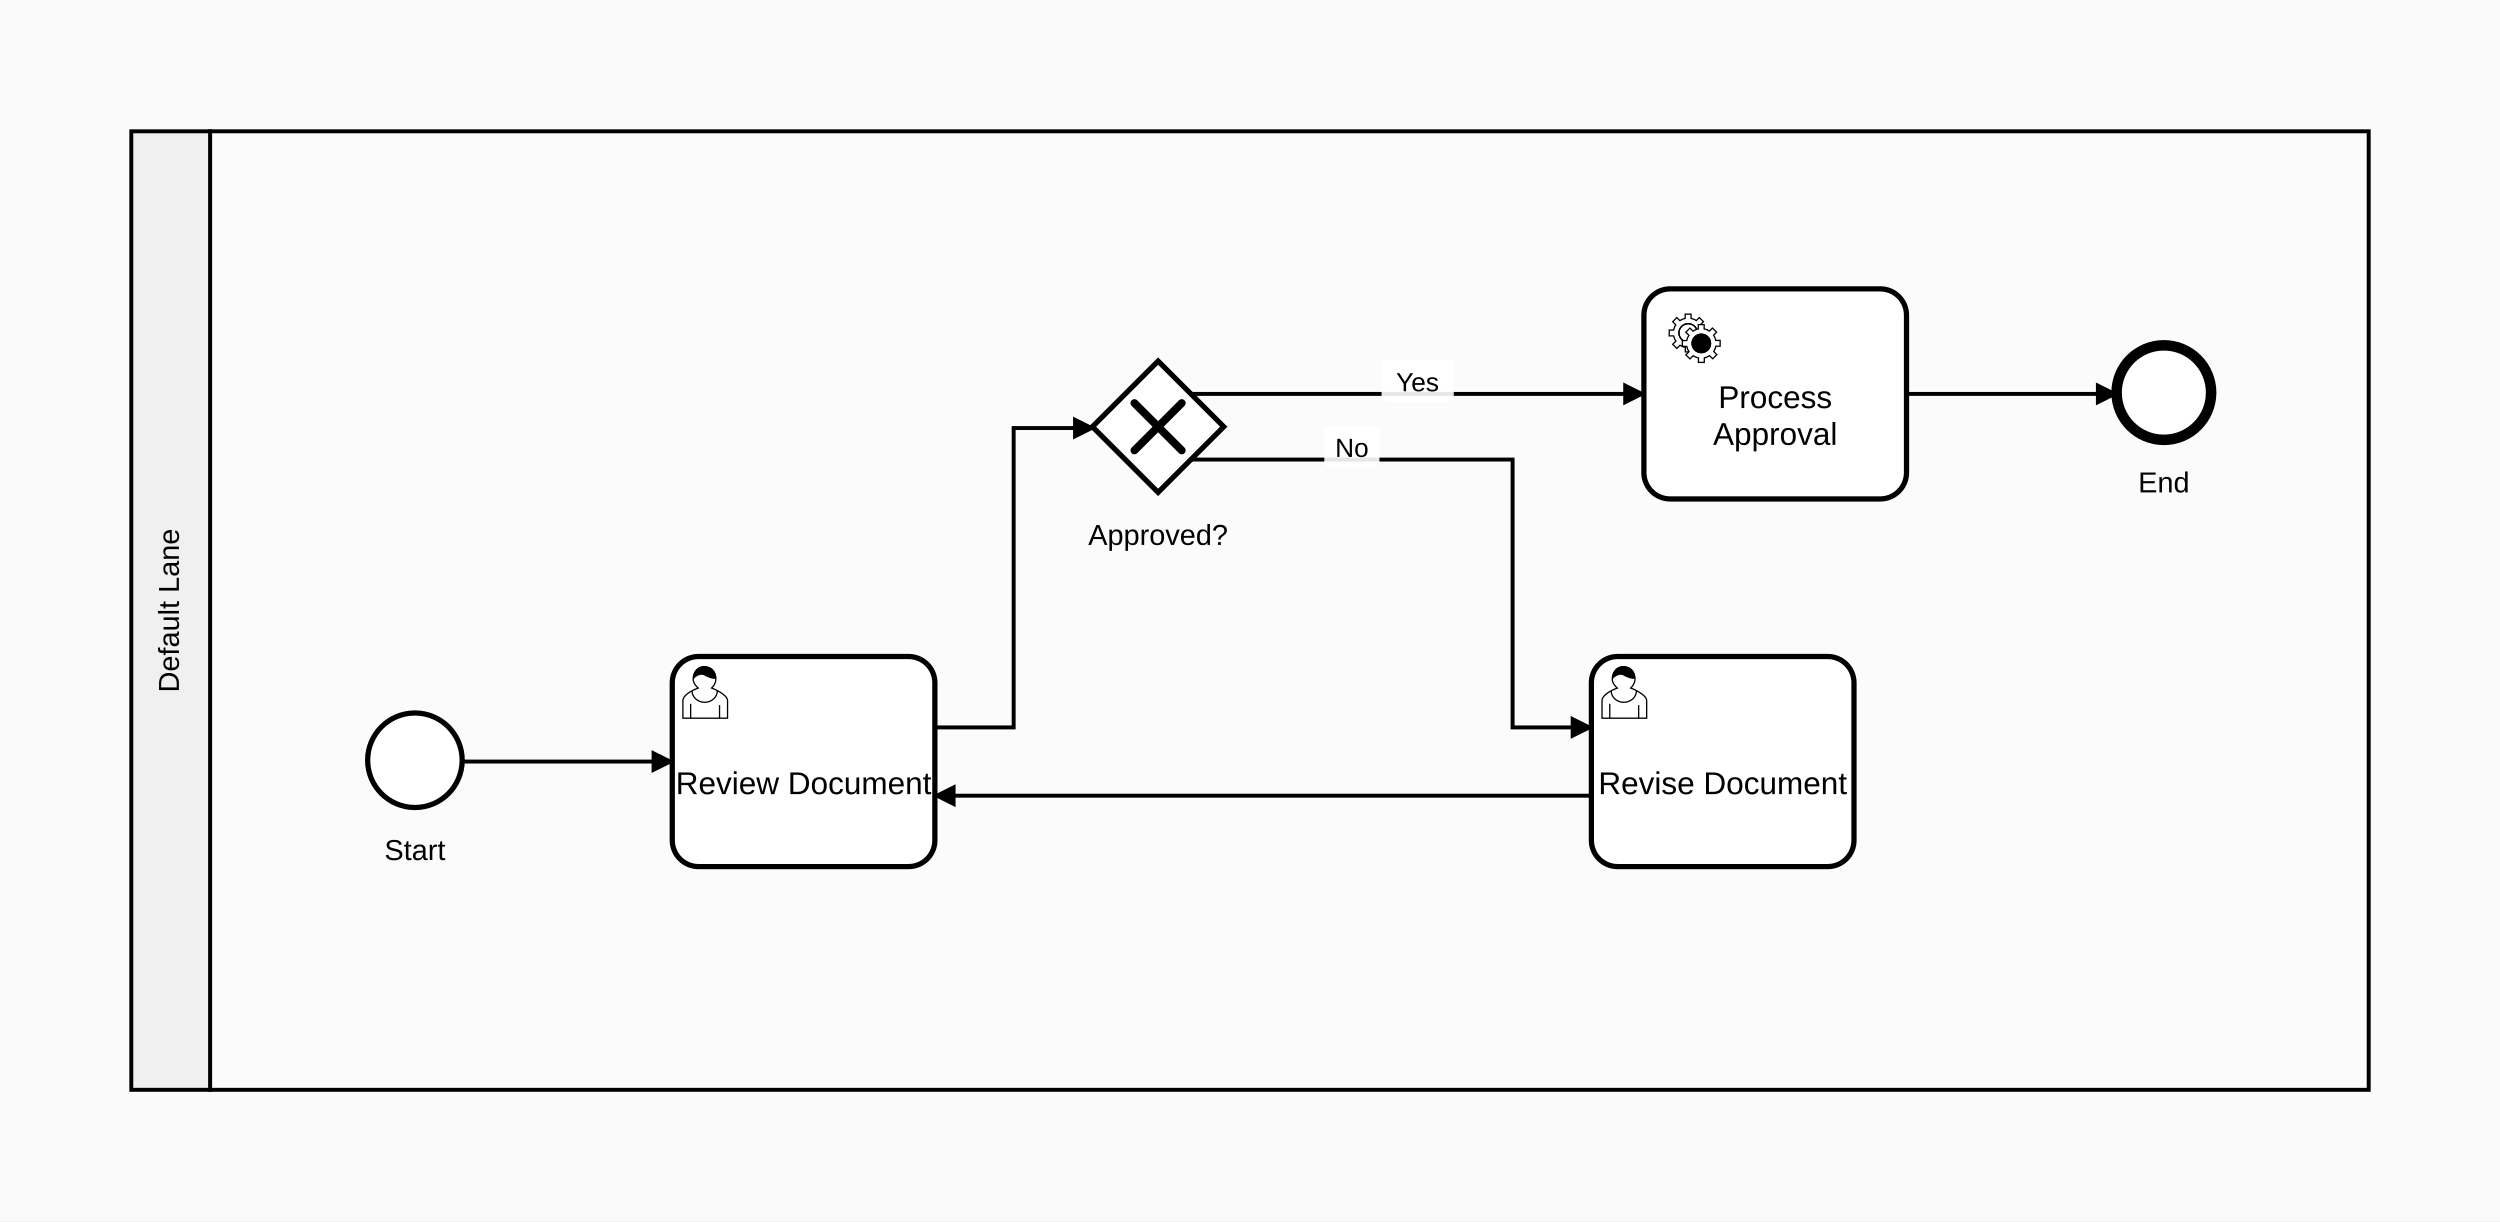
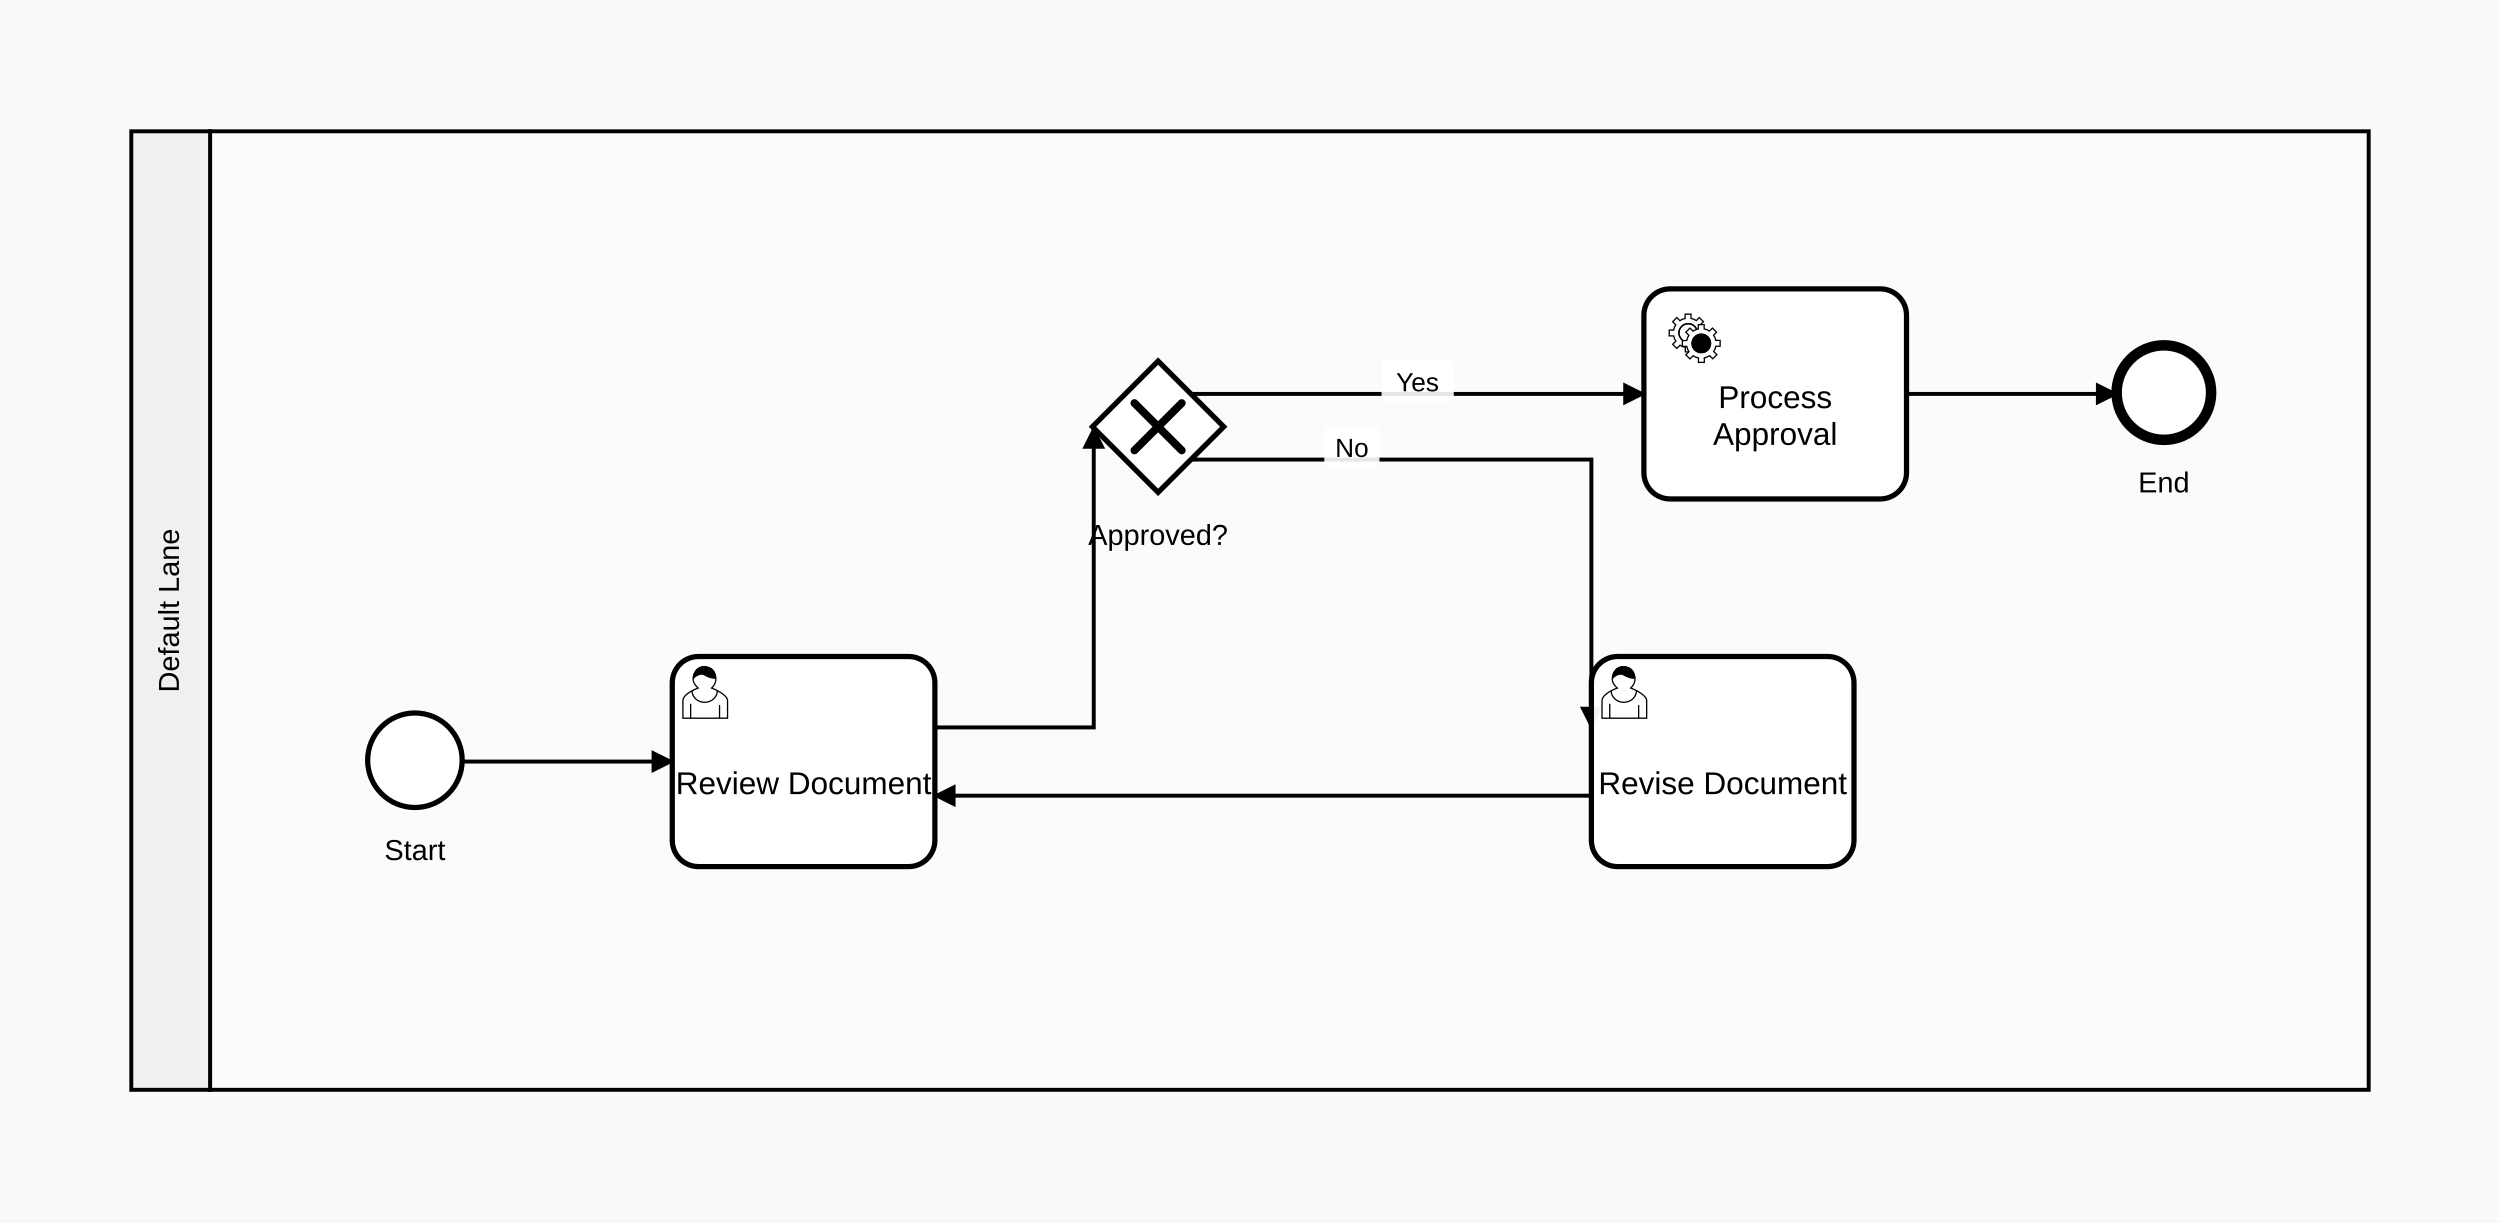
<svg xmlns="http://www.w3.org/2000/svg" width="952" height="465" viewBox="0 0 952 465" font-family="Arial, sans-serif">
  <defs>
    <marker id="seq-end" viewBox="0 0 20 20" refX="11" refY="10" markerWidth="10" markerHeight="10" orient="auto">
      <path d="M 1 5 L 11 10 L 1 15 Z" fill="#000000" stroke="#000000" stroke-width="1" />
    </marker>
    <marker id="seq-default-src" viewBox="0 0 20 20" refX="6" refY="10" markerWidth="10" markerHeight="10" orient="auto">
      <path d="M 6 3 L 10 17" stroke="#000000" stroke-width="1.5" />
    </marker>
    <marker id="seq-conditional-src" viewBox="0 0 20 20" refX="1" refY="10" markerWidth="12" markerHeight="12" orient="auto">
      <path d="M 1 10 L 8 6 L 15 10 L 8 14 Z" fill="#ffffff" stroke="#000000" stroke-width="1" />
    </marker>
    <marker id="msg-start" viewBox="0 0 20 20" refX="6" refY="6" markerWidth="20" markerHeight="20" orient="auto">
      <circle cx="6" cy="6" r="3.5" fill="#ffffff" stroke="#000000" stroke-width="1" />
    </marker>
    <marker id="msg-end" viewBox="0 0 20 20" refX="8.5" refY="5" markerWidth="20" markerHeight="20" orient="auto">
      <path d="m 1 5 l 0 -3 l 7 3 l -7 3 z" fill="#ffffff" stroke="#000000" stroke-width="1" stroke-linecap="butt" />
    </marker>
    <marker id="assoc-end" viewBox="0 0 20 20" refX="11" refY="10" markerWidth="10" markerHeight="10" orient="auto">
      <path d="M 1 5 L 11 10 L 1 15" fill="none" stroke="#000000" stroke-width="1.5" />
    </marker>
  </defs>
  <rect width="952" height="465" fill="#fafafa" />
  <rect x="80" y="50" width="822" height="365" fill="#ffffff" fill-opacity="0.25" stroke="#000000" stroke-width="1.5" />
  <rect x="50" y="50" width="30" height="365" fill="#f0f0f0" stroke="#000000" stroke-width="1.5" />
  <text x="65" y="232.5" text-anchor="middle" dominant-baseline="middle" font-size="11" fill="#000000" transform="rotate(-90,65,232.5)">Default Lane</text>
  <path d="M 176 290 L 256 290" stroke="#000000" stroke-width="1.5" fill="none" marker-end="url(#seq-end)" />
-   <path d="M 356 277 L 386 277 L 386 163 L 416.5 163" stroke="#000000" stroke-width="1.5" fill="none" marker-end="url(#seq-end)" />
+   <path d="M 356 277 L 416.5 277 L 416.5 163" stroke="#000000" stroke-width="1.5" fill="none" marker-end="url(#seq-end)" />
  <path d="M 453.5 150 L 626 150" stroke="#000000" stroke-width="1.5" fill="none" marker-end="url(#seq-end)" />
  <rect x="526.1" y="137" width="27.5" height="16" rx="2" fill="white" fill-opacity="0.9" />
  <text x="539.8" y="149" text-anchor="middle" font-size="10" fill="#000000">Yes</text>
-   <path d="M 453.5 175 L 576 175 L 576 277 L 606 277" stroke="#000000" stroke-width="1.5" fill="none" marker-end="url(#seq-end)" />
+   <path d="M 453.5 175 L 606 175 L 606 277" stroke="#000000" stroke-width="1.5" fill="none" marker-end="url(#seq-end)" />
  <rect x="504.3" y="162" width="21" height="16" rx="2" fill="white" fill-opacity="0.9" />
  <text x="514.8" y="174" text-anchor="middle" font-size="10" fill="#000000">No</text>
  <path d="M 606 303 L 356 303" stroke="#000000" stroke-width="1.5" fill="none" marker-end="url(#seq-end)" />
  <path d="M 726 150 L 806 150" stroke="#000000" stroke-width="1.5" fill="none" marker-end="url(#seq-end)" />
  <circle cx="158" cy="289.5" r="18" fill="#ffffff" fill-opacity="0.95" stroke="#000000" stroke-width="2" />
  <text x="158" y="327.5" text-anchor="middle" font-size="11" fill="#000000">Start</text>
  <rect x="256" y="250" width="100" height="80" rx="10" ry="10" fill="#ffffff" fill-opacity="0.95" stroke="#000000" stroke-width="2" />
  <g>
    <path d="m 271,262 c 0.909,-0.845 1.594,-2.049 1.594,-3.385 0,-2.554 -1.805,-4.622 -4.357,-4.622 -2.552,0 -4.288,2.068 -4.288,4.622 0,1.348 0.974,2.562 1.896,3.405 -0.529,0.187 -5.669,2.097 -5.794,4.756 v 6.718 h 17 v -6.718 c 0,-2.298 -5.528,-4.595 -6.051,-4.776 z m -8,6 l 0,5.5 m 11,0 l 0,-5" fill="#ffffff" stroke="#000000" stroke-width="0.5" />
    <path d="m 273.162,263.009 c 0,2.447 -2.158,4.431 -4.821,4.431 -2.665,0 -4.822,-1.981 -4.822,-4.431" fill="none" stroke="#000000" stroke-width="0.5" />
    <path d="m 264.1,258.2 c 0,0 2.251,-2.358 4.274,-1.177 2.024,1.181 4.221,1.537 4.124,0.965 -0.098,-0.57 -0.117,-3.791 -4.191,-4.136 -3.575,0.001 -4.208,3.367 -4.207,4.348 z" fill="#000000" stroke="#000000" stroke-width="0.5" />
  </g>
  <text x="306" y="299" text-anchor="middle" dominant-baseline="middle" font-size="12" fill="#000000">Review Document</text>
  <polygon points="441,137.5 466,162.5 441,187.5 416,162.5" fill="#ffffff" fill-opacity="0.95" stroke="#000000" stroke-width="2" />
  <line x1="432" y1="153.5" x2="450" y2="171.5" stroke="#000000" stroke-width="3" stroke-linecap="round" />
  <line x1="450" y1="153.5" x2="432" y2="171.5" stroke="#000000" stroke-width="3" stroke-linecap="round" />
  <text x="441" y="207.5" text-anchor="middle" font-size="11" fill="#000000">Approved?</text>
  <rect x="626" y="110" width="100" height="80" rx="10" ry="10" fill="#ffffff" fill-opacity="0.95" stroke="#000000" stroke-width="2" />
  <g>
    <path d="m 644,134 v -1.713 c 0.352,-0.071 0.704,-0.178 1.048,-0.321 0.344,-0.145 0.666,-0.321 0.966,-0.521 l 1.194,1.18 1.567,-1.577 -1.195,-1.18 c 0.403,-0.614 0.683,-1.299 0.825,-2.018 l 1.622,-0.01 v -2.22 l -1.637,0.01 c -0.073,-0.352 -0.178,-0.7 -0.324,-1.044 -0.145,-0.344 -0.321,-0.664 -0.523,-0.962 l 1.131,-1.136 -1.583,-1.563 -1.13,1.136 c -0.614,-0.401 -1.303,-0.681 -2.023,-0.822 l 0.009,-1.619 h -2.241 l 0.004,1.631 c -0.354,0.074 -0.705,0.18 -1.05,0.324 -0.344,0.144 -0.665,0.321 -0.964,0.52 l -1.17,-1.158 -1.567,1.579 1.168,1.157 c -0.403,0.613 -0.683,1.298 -0.825,2.017 l -1.659,0.003 v 2.222 l 1.672,-0.006 c 0.073,0.351 0.18,0.702 0.324,1.045 0.145,0.344 0.321,0.664 0.523,0.961 l -1.199,1.197 1.584,1.56 1.196,-1.193 c 0.614,0.403 1.303,0.682 2.023,0.823 l 0.001,1.699 h 2.227 z m 0.221,-3.996 c -1.789,0.75 -3.858,-0.093 -4.61,-1.874 -0.752,-1.783 0.091,-3.846 1.88,-4.596 1.788,-0.749 3.857,0.093 4.609,1.874 0.752,1.782 -0.091,3.846 -1.879,4.596 z" fill="#ffffff" stroke="#000000" stroke-width="0.5" />
    <path d="m 644.221,130.004 c -1.789,0.75 -3.858,-0.093 -4.61,-1.874 -0.752,-1.783 0.091,-3.846 1.88,-4.596 1.788,-0.749 3.857,0.093 4.609,1.874 0.752,1.782 -0.091,3.846 -1.879,4.596 z" fill="none" stroke="#000000" stroke-width="0.5" />
    <path d="m 649,138 v -1.713 c 0.352,-0.071 0.704,-0.178 1.048,-0.321 0.344,-0.145 0.666,-0.321 0.966,-0.521 l 1.194,1.18 1.567,-1.577 -1.195,-1.18 c 0.403,-0.614 0.683,-1.299 0.825,-2.018 l 1.622,-0.01 v -2.22 l -1.637,0.01 c -0.073,-0.352 -0.178,-0.7 -0.324,-1.044 -0.145,-0.344 -0.321,-0.664 -0.523,-0.962 l 1.131,-1.136 -1.583,-1.563 -1.13,1.136 c -0.614,-0.401 -1.303,-0.681 -2.023,-0.822 l 0.009,-1.619 h -2.241 l 0.004,1.631 c -0.354,0.074 -0.705,0.18 -1.05,0.324 -0.344,0.144 -0.665,0.321 -0.964,0.52 l -1.17,-1.158 -1.567,1.579 1.168,1.157 c -0.403,0.613 -0.683,1.298 -0.825,2.017 l -1.659,0.003 v 2.222 l 1.672,-0.006 c 0.073,0.351 0.18,0.702 0.324,1.045 0.145,0.344 0.321,0.664 0.523,0.961 l -1.199,1.197 1.584,1.56 1.196,-1.193 c 0.614,0.403 1.303,0.682 2.023,0.823 l 0.001,1.699 h 2.227 z m 0.221,-3.996 c -1.789,0.75 -3.858,-0.093 -4.61,-1.874 -0.752,-1.783 0.091,-3.846 1.88,-4.596 1.788,-0.749 3.857,0.093 4.609,1.874 0.752,1.782 -0.091,3.846 -1.879,4.596 z" fill="#ffffff" stroke="#000000" stroke-width="0.5" />
    <path d="m 649.221,134.004 c -1.789,0.75 -3.858,-0.093 -4.61,-1.874 -0.752,-1.783 0.091,-3.846 1.88,-4.596 1.788,-0.749 3.857,0.093 4.609,1.874 0.752,1.782 -0.091,3.846 -1.879,4.596 z" fill="#000000" stroke="#000000" stroke-width="0.5" />
  </g>
  <text x="676" y="152" text-anchor="middle" dominant-baseline="middle" font-size="12" fill="#000000">Process</text>
  <text x="676" y="166" text-anchor="middle" dominant-baseline="middle" font-size="12" fill="#000000">Approval</text>
  <rect x="606" y="250" width="100" height="80" rx="10" ry="10" fill="#ffffff" fill-opacity="0.95" stroke="#000000" stroke-width="2" />
  <g>
    <path d="m 621,262 c 0.909,-0.845 1.594,-2.049 1.594,-3.385 0,-2.554 -1.805,-4.622 -4.357,-4.622 -2.552,0 -4.288,2.068 -4.288,4.622 0,1.348 0.974,2.562 1.896,3.405 -0.529,0.187 -5.669,2.097 -5.794,4.756 v 6.718 h 17 v -6.718 c 0,-2.298 -5.528,-4.595 -6.051,-4.776 z m -8,6 l 0,5.5 m 11,0 l 0,-5" fill="#ffffff" stroke="#000000" stroke-width="0.5" />
    <path d="m 623.162,263.009 c 0,2.447 -2.158,4.431 -4.821,4.431 -2.665,0 -4.822,-1.981 -4.822,-4.431" fill="none" stroke="#000000" stroke-width="0.5" />
    <path d="m 614.1,258.2 c 0,0 2.251,-2.358 4.274,-1.177 2.024,1.181 4.221,1.537 4.124,0.965 -0.098,-0.57 -0.117,-3.791 -4.191,-4.136 -3.575,0.001 -4.208,3.367 -4.207,4.348 z" fill="#000000" stroke="#000000" stroke-width="0.5" />
  </g>
  <text x="656" y="299" text-anchor="middle" dominant-baseline="middle" font-size="12" fill="#000000">Revise Document</text>
  <circle cx="824" cy="149.5" r="18" fill="#ffffff" fill-opacity="0.95" stroke="#000000" stroke-width="4" />
  <text x="824" y="187.5" text-anchor="middle" font-size="11" fill="#000000">End</text>
</svg>
